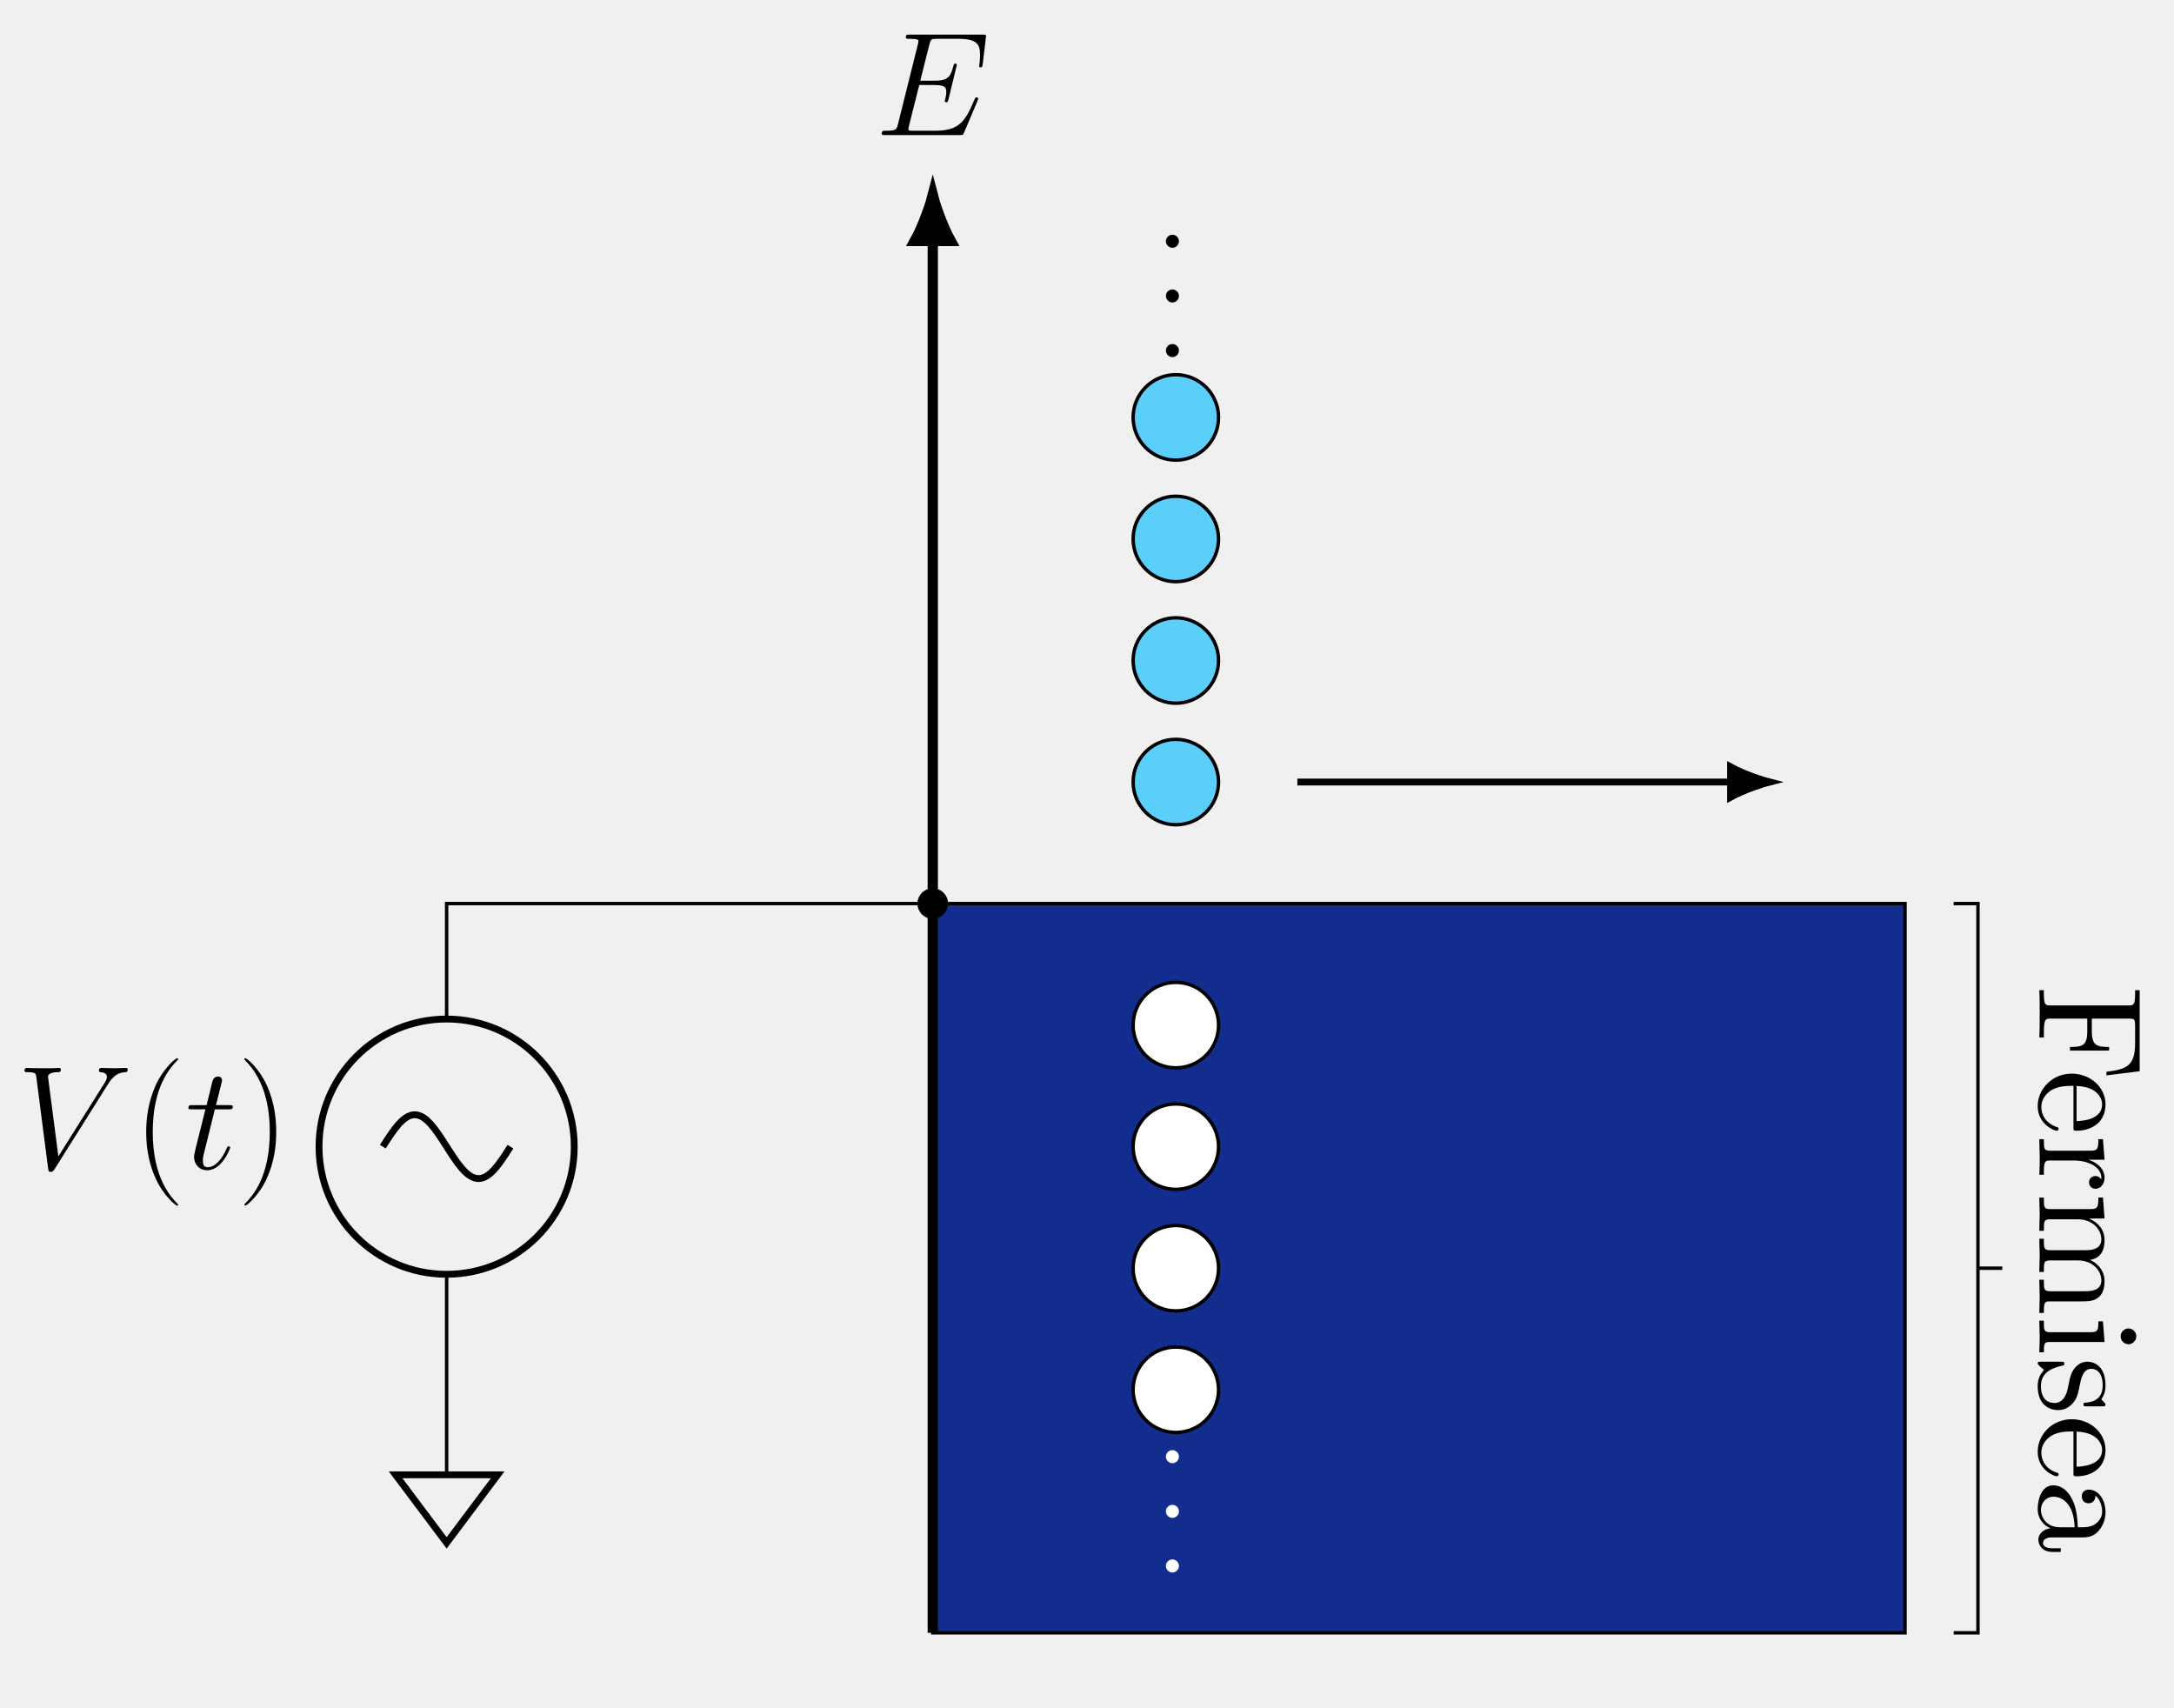
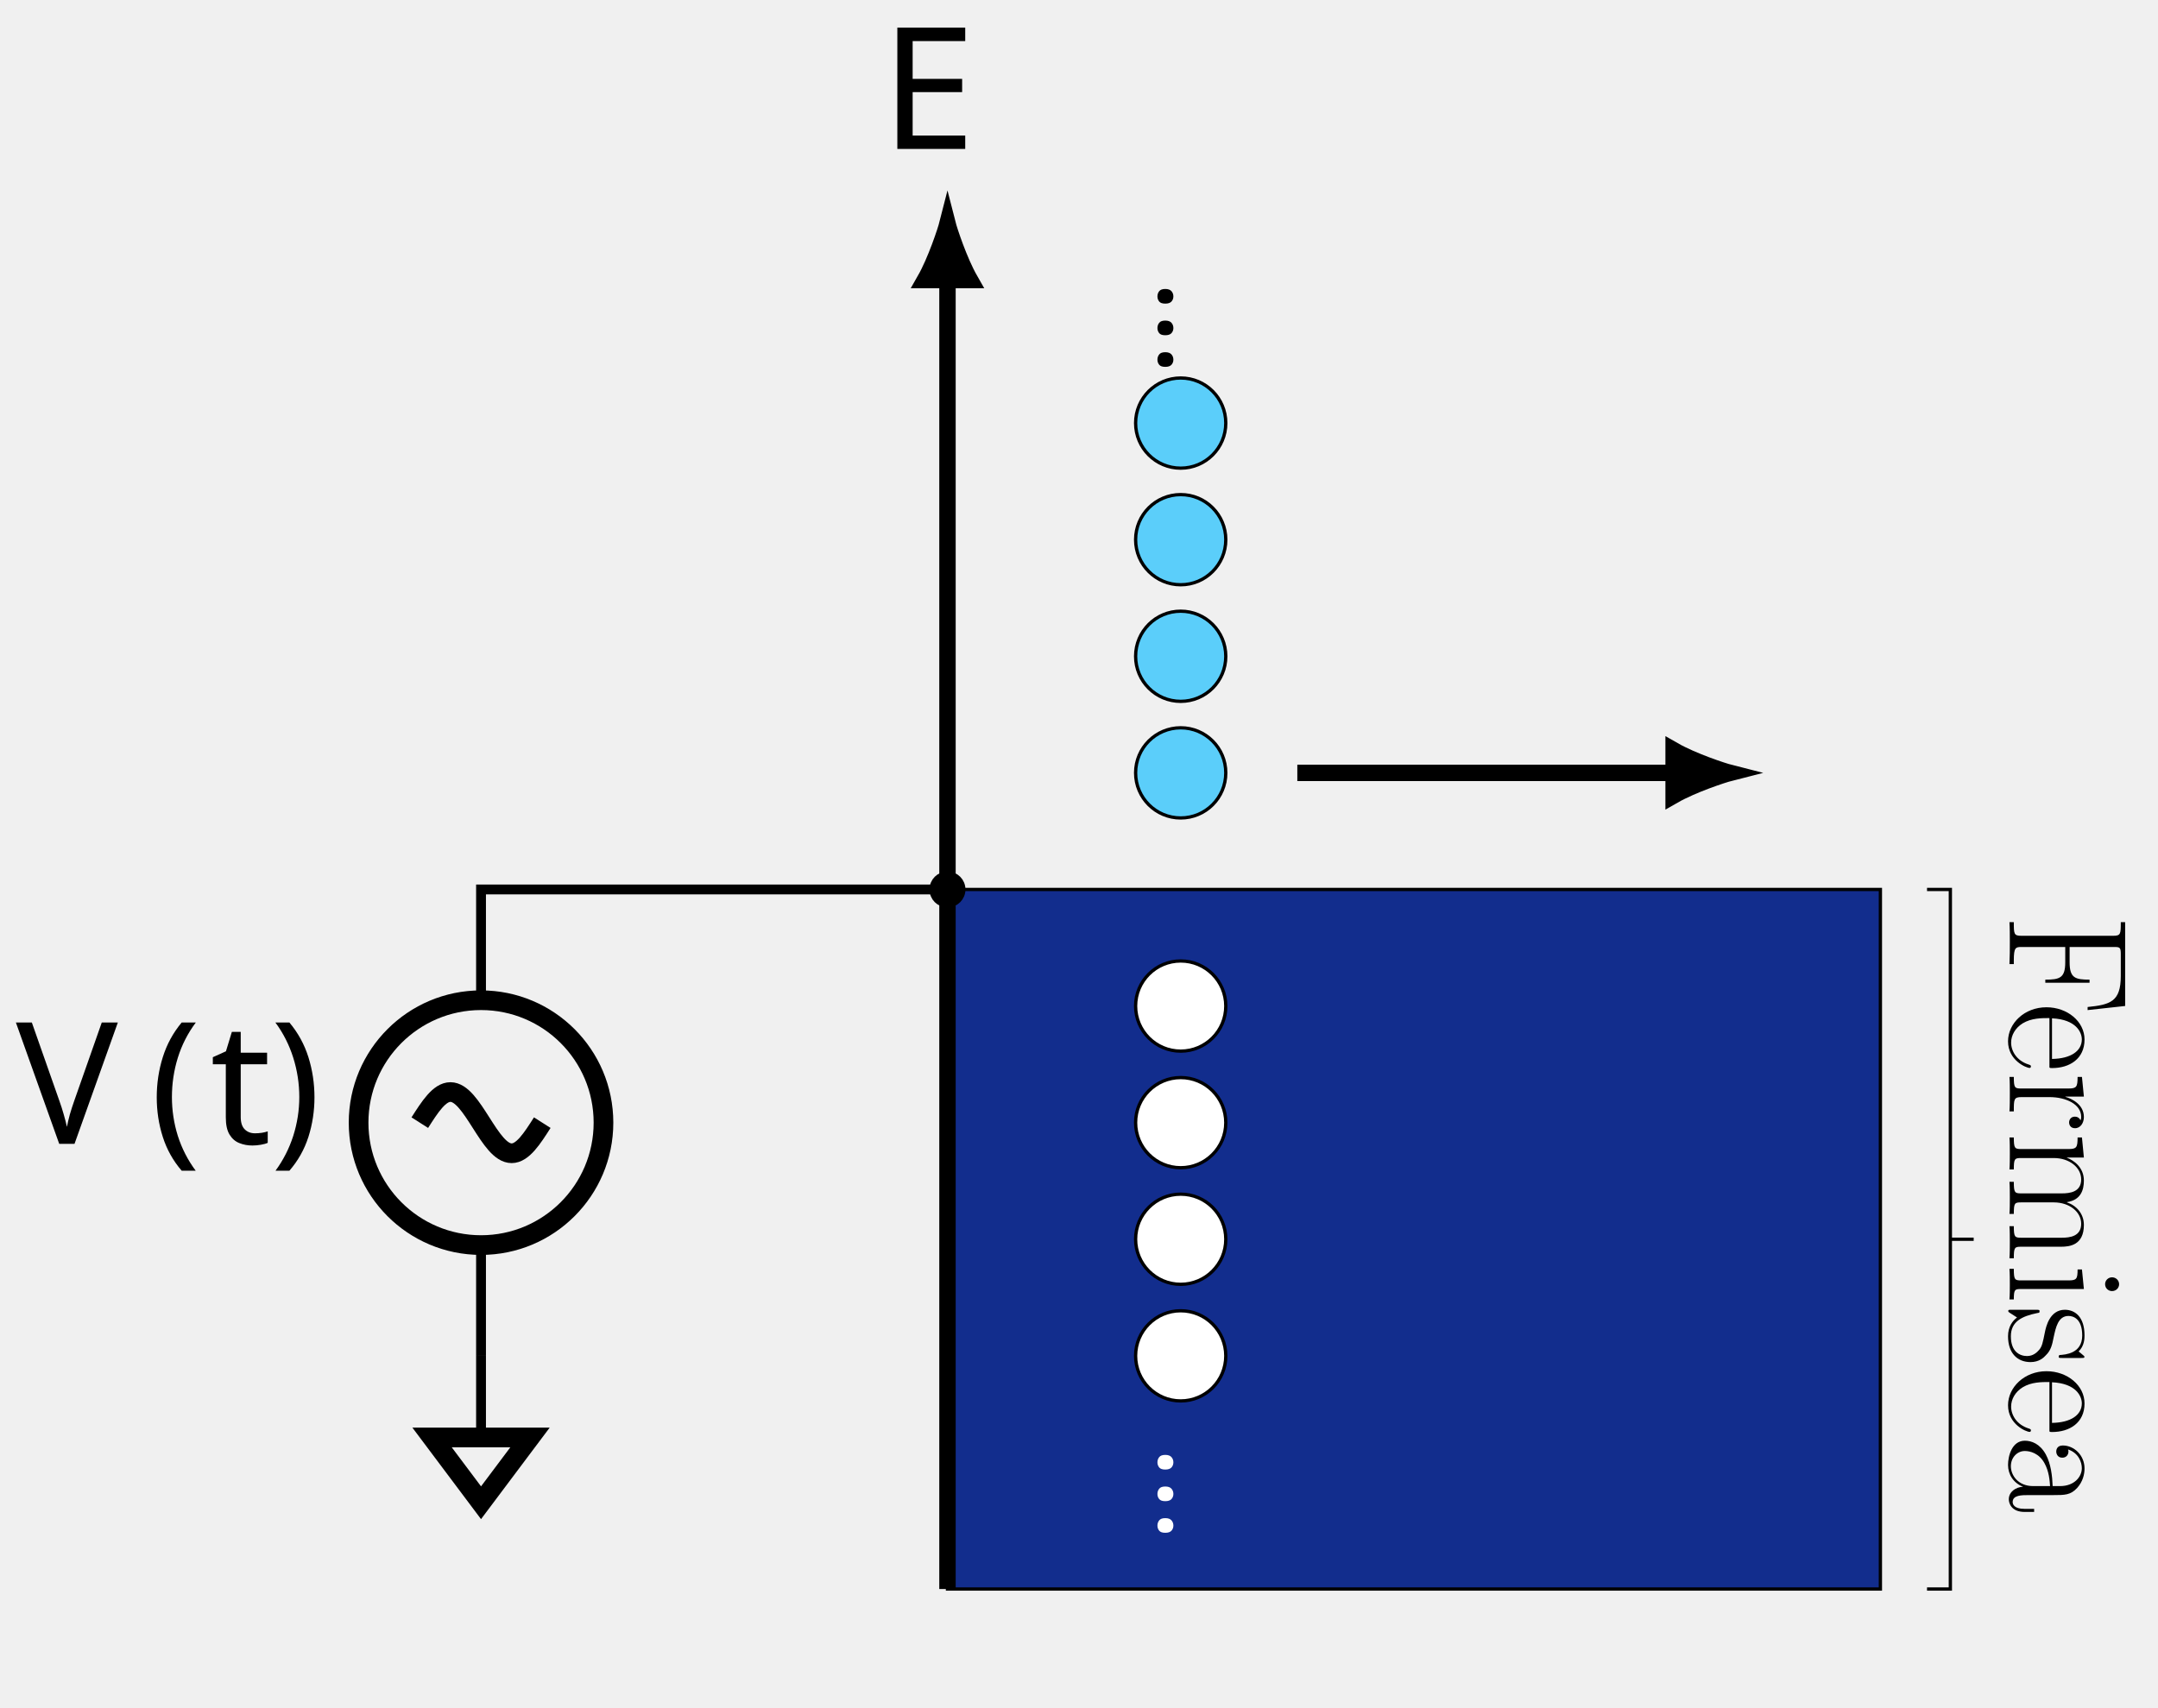
- <svg xmlns="http://www.w3.org/2000/svg" version="1.1" id="svg1" width="338.047" height="265.484" viewBox="0 0 338.047 265.484">
-   <defs id="defs1" />
-   <g id="g1">
-     <path id="path1" d="M 0,0 V -85.04 H 113.387 V 0 Z" style="fill:#122d8d;fill-opacity:1;fill-rule:nonzero;stroke:#000000;stroke-width:0.399;stroke-linecap:butt;stroke-linejoin:miter;stroke-miterlimit:10;stroke-dasharray:none;stroke-opacity:1" transform="matrix(1.333333,0,0,-1.333333,145.0413,140.4933)" />
-     <path id="path2" d="M 0,-85.04 V 77.269" style="fill:none;stroke:#000000;stroke-width:1.196;stroke-linecap:butt;stroke-linejoin:miter;stroke-miterlimit:10;stroke-dasharray:none;stroke-opacity:1" transform="matrix(1.333333,0,0,-1.333333,145.0413,140.4933)" />
-     <path id="path3" d="M 5.306,0 C 4.655,0.163 1.79,1.09 0,2.098 V -2.098 C 1.79,-1.09 4.655,-0.163 5.306,0 Z" style="fill:#000000;fill-opacity:1;fill-rule:nonzero;stroke:#000000;stroke-width:1.196;stroke-linecap:butt;stroke-linejoin:miter;stroke-miterlimit:10;stroke-dasharray:none;stroke-opacity:1" transform="matrix(0,-1.333333,-1.333333,0,145.0413,37.46737)" />
-     <path id="path4" d="m 11.966,-3.995 c 0.012,-0.047 0.07,-0.164 0.07,-0.234 0,-0.094 -0.07,-0.176 -0.176,-0.176 -0.07,0 -0.105,0.012 -0.152,0.07 -0.035,0.012 -0.035,0.047 -0.188,0.398 -1.02,2.402 -1.758,3.434 -4.512,3.434 H 4.489 c -0.234,0 -0.27,0 -0.375,-0.012 -0.188,-0.023 -0.211,-0.047 -0.211,-0.188 0,-0.129 0.035,-0.223 0.07,-0.387 L 5.169,-5.835 h 1.699 c 1.348,0 1.453,0.293 1.453,0.809 0,0.176 0,0.328 -0.129,0.844 -0.035,0.07 -0.047,0.141 -0.047,0.188 0,0.117 0.082,0.176 0.188,0.176 0.152,0 0.176,-0.117 0.246,-0.363 l 0.973,-3.996 c 0,-0.082 -0.07,-0.164 -0.164,-0.164 -0.164,0 -0.176,0.059 -0.246,0.305 -0.34,1.324 -0.691,1.699 -2.215,1.699 h -1.641 l 1.066,-4.23 c 0.152,-0.598 0.188,-0.656 0.891,-0.656 h 2.473 c 2.109,0 2.543,0.574 2.543,1.875 0,0.023 0,0.504 -0.07,1.066 -0.012,0.07 -0.035,0.176 -0.035,0.211 0,0.141 0.082,0.188 0.188,0.188 0.129,0 0.188,-0.07 0.223,-0.375 l 0.363,-3.012 c 0,-0.059 0.035,-0.223 0.035,-0.258 0,-0.188 -0.152,-0.188 -0.469,-0.188 H 4.103 c -0.328,0 -0.504,0 -0.504,0.305 0,0.188 0.117,0.188 0.41,0.188 1.066,0 1.066,0.117 1.066,0.316 0,0.082 -0.012,0.152 -0.07,0.34 l -2.32,9.293 c -0.152,0.609 -0.188,0.773 -1.395,0.773 -0.328,0 -0.492,0 -0.492,0.316 0,0.188 0.094,0.188 0.445,0.188 h 8.637 c 0.387,0 0.398,-0.012 0.516,-0.293 z m 0,0" style="fill:#000000;fill-opacity:1;fill-rule:nonzero;stroke:none" aria-label="E" transform="matrix(1.333333,0,0,1.333333,136.0493,20.99867)" />
-     <path id="path5" d="m 0,0 h -28.347 m 0,0 h -28.347 v -13.465 m 0,-29.764 v -13.465" style="fill:none;stroke:#000000;stroke-width:0.399;stroke-linecap:butt;stroke-linejoin:miter;stroke-miterlimit:10;stroke-dasharray:none;stroke-opacity:1" transform="matrix(1.333333,0,0,-1.333333,145.0413,140.4933)" />
-     <path id="path6" d="M 1.587,0 C 1.587,0.877 0.877,1.587 0,1.587 -0.877,1.587 -1.587,0.877 -1.587,0 c 0,-0.877 0.711,-1.587 1.587,-1.587 0.877,0 1.587,0.711 1.587,1.587 z" style="fill:#000000;fill-opacity:1;fill-rule:nonzero;stroke:#000000;stroke-width:0.399;stroke-linecap:butt;stroke-linejoin:miter;stroke-miterlimit:10;stroke-dasharray:none;stroke-opacity:1" transform="matrix(1.333333,0,0,-1.333333,145.0413,140.4933)" />
-     <path id="path7" d="m -41.811,-28.347 c 0,8.219 -6.663,14.882 -14.882,14.882 -8.219,0 -14.882,-6.663 -14.882,-14.882 0,-8.219 6.663,-14.882 14.882,-14.882 8.219,0 14.882,6.663 14.882,14.882 z" style="fill:none;stroke:#000000;stroke-width:0.797;stroke-linecap:butt;stroke-linejoin:miter;stroke-miterlimit:10;stroke-dasharray:none;stroke-opacity:1" transform="matrix(1.333333,0,0,-1.333333,145.0413,140.4933)" />
-     <path id="path8" d="m -64.135,-28.347 c 1.213,1.905 2.374,3.721 3.721,3.721 1.347,0 2.508,-1.816 3.721,-3.721 1.213,-1.905 2.374,-3.721 3.721,-3.721 1.347,0 2.508,1.816 3.721,3.721" style="fill:none;stroke:#000000;stroke-width:0.797;stroke-linecap:butt;stroke-linejoin:miter;stroke-miterlimit:10;stroke-dasharray:none;stroke-opacity:1" transform="matrix(1.333333,0,0,-1.333333,145.0413,140.4933)" />
-     <path id="path9" d="m 10.651,-9.845 c 0.586,-0.938 1.125,-1.348 2.004,-1.418 0.164,-0.012 0.305,-0.012 0.305,-0.328 0,-0.07 -0.035,-0.164 -0.188,-0.164 -0.305,0 -1.055,0.035 -1.359,0.035 -0.504,0 -1.02,-0.035 -1.5,-0.035 -0.141,0 -0.305,0 -0.305,0.328 0,0.152 0.152,0.164 0.223,0.164 0.633,0.059 0.703,0.363 0.703,0.574 0,0.258 -0.246,0.656 -0.258,0.668 L 4.874,-1.442 3.667,-10.724 c 0,-0.504 0.891,-0.539 1.078,-0.539 0.258,0 0.422,0 0.422,-0.328 0,-0.164 -0.188,-0.164 -0.246,-0.164 -0.293,0 -0.633,0.035 -0.926,0.035 H 3.034 c -1.266,0 -1.781,-0.035 -1.793,-0.035 -0.105,0 -0.316,0 -0.316,0.305 0,0.188 0.129,0.188 0.398,0.188 0.879,0 0.926,0.152 0.984,0.586 l 1.371,10.629 c 0.059,0.352 0.059,0.41 0.293,0.41 0.211,0 0.293,-0.059 0.469,-0.328 z m 0,0" style="fill:#000000;fill-opacity:1;fill-rule:nonzero;stroke:none" aria-label="V" transform="matrix(1.333333,0,0,1.333333,2.576,181.724)" />
-     <path id="path10" d="m 5.272,4.194 c 0,-0.012 0,-0.047 -0.059,-0.094 C 4.429,3.292 2.308,1.089 2.308,-4.29 c 0,-5.367 2.086,-7.559 2.93,-8.414 0,-0.023 0.035,-0.059 0.035,-0.105 0,-0.047 -0.059,-0.082 -0.129,-0.082 -0.188,0 -1.652,1.266 -2.496,3.164 -0.855,1.91 -1.102,3.773 -1.102,5.426 0,1.242 0.117,3.34 1.16,5.555 0.82,1.793 2.238,3.047 2.438,3.047 0.094,0 0.129,-0.035 0.129,-0.105 z m 0,0" style="fill:#000000;fill-opacity:1;fill-rule:nonzero;stroke:none" aria-label="(" transform="matrix(1.333333,0,0,1.333333,20.67333,181.724)" />
-     <path id="path11" d="m 3.456,-6.927 h 1.582 c 0.328,0 0.504,0 0.504,-0.305 0,-0.188 -0.105,-0.188 -0.445,-0.188 H 3.585 l 0.633,-2.52 c 0.07,-0.234 0.07,-0.27 0.07,-0.387 0,-0.281 -0.223,-0.434 -0.445,-0.434 -0.141,0 -0.539,0.047 -0.68,0.598 L 2.495,-7.419 H 0.877 c -0.34,0 -0.504,0 -0.504,0.328 0,0.164 0.129,0.164 0.457,0.164 H 2.354 l -1.137,4.547 c -0.129,0.609 -0.188,0.773 -0.188,0.996 0,0.82 0.574,1.559 1.535,1.559 1.734,0 2.672,-2.52 2.672,-2.637 0,-0.105 -0.07,-0.152 -0.176,-0.152 -0.035,0 -0.105,0 -0.141,0.07 -0.012,0.012 -0.035,0.035 -0.152,0.305 -0.363,0.855 -1.16,2.063 -2.156,2.063 -0.516,0 -0.551,-0.422 -0.551,-0.809 0,-0.012 0,-0.34 0.059,-0.551 z m 0,0" style="fill:#000000;fill-opacity:1;fill-rule:nonzero;stroke:none" aria-label="t" transform="matrix(1.333333,0,0,1.333333,28.80267,181.724)" />
-     <path id="path12" d="m 4.523,-4.29 c 0,-1.242 -0.117,-3.34 -1.148,-5.555 -0.832,-1.793 -2.238,-3.047 -2.449,-3.047 -0.047,0 -0.117,0.012 -0.117,0.105 0,0.023 0.023,0.047 0.035,0.082 0.82,0.855 2.93,3.047 2.93,8.402 0,5.367 -2.086,7.559 -2.93,8.414 -0.012,0.035 -0.035,0.047 -0.035,0.082 0,0.094 0.07,0.105 0.117,0.105 0.187,0 1.652,-1.266 2.496,-3.164 0.867,-1.91 1.102,-3.773 1.102,-5.426 z m 0,0" style="fill:#000000;fill-opacity:1;fill-rule:nonzero;stroke:none" aria-label=")" transform="matrix(1.333333,0,0,1.333333,36.91867,181.724)" />
-     <path id="path13" d="m -56.694,-56.694 v -9.921" style="fill:none;stroke:#000000;stroke-width:0.399;stroke-linecap:butt;stroke-linejoin:miter;stroke-miterlimit:10;stroke-dasharray:none;stroke-opacity:1" transform="matrix(1.333333,0,0,-1.333333,145.0413,140.4933)" />
-     <path id="path14" d="m -62.646,-66.615 h 11.906 l -5.953,-7.937 z" style="fill:none;stroke:#000000;stroke-width:0.797;stroke-linecap:butt;stroke-linejoin:miter;stroke-miterlimit:10;stroke-dasharray:none;stroke-opacity:1" transform="matrix(1.333333,0,0,-1.333333,145.0413,140.4933)" />
-     <path id="path15" d="M 42.52,14.173 H 93.037" style="fill:none;stroke:#000000;stroke-width:0.797;stroke-linecap:butt;stroke-linejoin:miter;stroke-miterlimit:10;stroke-dasharray:none;stroke-opacity:1" transform="matrix(1.333333,0,0,-1.333333,145.0413,140.4933)" />
-     <path id="path16" d="M 4.534,0 C 3.977,0.138 1.53,0.92 0,1.772 V -1.772 C 1.53,-0.92 3.977,-0.138 4.534,0 Z" style="fill:#000000;fill-opacity:1;fill-rule:nonzero;stroke:#000000;stroke-width:0.797;stroke-linecap:butt;stroke-linejoin:miter;stroke-miterlimit:10;stroke-dasharray:none;stroke-opacity:1" transform="matrix(1.333333,0,0,-1.333333,269.0905,121.5955)" />
-     <path id="path17" d="m 33.328,14.173 c 0,2.751 -2.23,4.981 -4.981,4.981 -2.751,0 -4.981,-2.23 -4.981,-4.981 0,-2.751 2.23,-4.981 4.981,-4.981 2.751,0 4.981,2.23 4.981,4.981 z" style="fill:#5bcefa;fill-opacity:1;fill-rule:nonzero;stroke:#000000;stroke-width:0.399;stroke-linecap:butt;stroke-linejoin:miter;stroke-miterlimit:10;stroke-dasharray:none;stroke-opacity:1" transform="matrix(1.333333,0,0,-1.333333,145.0413,140.4933)" />
-     <path id="path18" d="m 33.328,28.347 c 0,2.751 -2.23,4.981 -4.981,4.981 -2.751,0 -4.981,-2.23 -4.981,-4.981 0,-2.751 2.23,-4.981 4.981,-4.981 2.751,0 4.981,2.23 4.981,4.981 z" style="fill:#5bcefa;fill-opacity:1;fill-rule:nonzero;stroke:#000000;stroke-width:0.399;stroke-linecap:butt;stroke-linejoin:miter;stroke-miterlimit:10;stroke-dasharray:none;stroke-opacity:1" transform="matrix(1.333333,0,0,-1.333333,145.0413,140.4933)" />
-     <path id="path19" d="m 33.328,42.52 c 0,2.751 -2.23,4.981 -4.981,4.981 -2.751,0 -4.981,-2.23 -4.981,-4.981 0,-2.751 2.23,-4.981 4.981,-4.981 2.751,0 4.981,2.23 4.981,4.981 z" style="fill:#5bcefa;fill-opacity:1;fill-rule:nonzero;stroke:#000000;stroke-width:0.399;stroke-linecap:butt;stroke-linejoin:miter;stroke-miterlimit:10;stroke-dasharray:none;stroke-opacity:1" transform="matrix(1.333333,0,0,-1.333333,145.0413,140.4933)" />
-     <path id="path20" d="m 33.328,56.694 c 0,2.751 -2.23,4.981 -4.981,4.981 -2.751,0 -4.981,-2.23 -4.981,-4.981 0,-2.751 2.23,-4.981 4.981,-4.981 2.751,0 4.981,2.23 4.981,4.981 z" style="fill:#5bcefa;fill-opacity:1;fill-rule:nonzero;stroke:#000000;stroke-width:0.399;stroke-linecap:butt;stroke-linejoin:miter;stroke-miterlimit:10;stroke-dasharray:none;stroke-opacity:1" transform="matrix(1.333333,0,0,-1.333333,145.0413,140.4933)" />
-     <path id="path21" d="m 2.754,-3.586 c 0,-0.41 -0.34,-0.762 -0.762,-0.762 -0.41,0 -0.762,0.352 -0.762,0.762 0,0.41 0.352,0.762 0.762,0.762 0.422,0 0.762,-0.352 0.762,-0.762 z m 6.366,0 c 0,-0.41 -0.34,-0.762 -0.762,-0.762 -0.41,0 -0.762,0.352 -0.762,0.762 0,0.41 0.352,0.762 0.762,0.762 0.422,0 0.762,-0.352 0.762,-0.762 z m 6.381,0 c 0,-0.41 -0.34,-0.762 -0.762,-0.762 -0.41,0 -0.762,0.352 -0.762,0.762 0,0.41 0.352,0.762 0.762,0.762 0.422,0 0.762,-0.352 0.762,-0.762 z m 0,0" style="fill:#000000;fill-opacity:1;fill-rule:nonzero;stroke:none" aria-label="···" transform="matrix(0,-1.333333,1.333333,0,187.0867,57.164)" />
-     <path id="path22" d="m 33.328,-14.173 c 0,2.751 -2.23,4.981 -4.981,4.981 -2.751,0 -4.981,-2.23 -4.981,-4.981 0,-2.751 2.23,-4.981 4.981,-4.981 2.751,0 4.981,2.23 4.981,4.981 z" style="fill:#ffffff;fill-opacity:1;fill-rule:nonzero;stroke:#000000;stroke-width:0.399;stroke-linecap:butt;stroke-linejoin:miter;stroke-miterlimit:10;stroke-dasharray:none;stroke-opacity:1" transform="matrix(1.333333,0,0,-1.333333,145.0413,140.4933)" />
-     <path id="path23" d="m 33.328,-28.347 c 0,2.751 -2.23,4.981 -4.981,4.981 -2.751,0 -4.981,-2.23 -4.981,-4.981 0,-2.751 2.23,-4.981 4.981,-4.981 2.751,0 4.981,2.23 4.981,4.981 z" style="fill:#ffffff;fill-opacity:1;fill-rule:nonzero;stroke:#000000;stroke-width:0.399;stroke-linecap:butt;stroke-linejoin:miter;stroke-miterlimit:10;stroke-dasharray:none;stroke-opacity:1" transform="matrix(1.333333,0,0,-1.333333,145.0413,140.4933)" />
-     <path id="path24" d="m 33.328,-42.52 c 0,2.751 -2.23,4.981 -4.981,4.981 -2.751,0 -4.981,-2.23 -4.981,-4.981 0,-2.751 2.23,-4.981 4.981,-4.981 2.751,0 4.981,2.23 4.981,4.981 z" style="fill:#ffffff;fill-opacity:1;fill-rule:nonzero;stroke:#000000;stroke-width:0.399;stroke-linecap:butt;stroke-linejoin:miter;stroke-miterlimit:10;stroke-dasharray:none;stroke-opacity:1" transform="matrix(1.333333,0,0,-1.333333,145.0413,140.4933)" />
-     <path id="path25" d="m 33.328,-56.694 c 0,2.751 -2.23,4.981 -4.981,4.981 -2.751,0 -4.981,-2.23 -4.981,-4.981 0,-2.751 2.23,-4.981 4.981,-4.981 2.751,0 4.981,2.23 4.981,4.981 z" style="fill:#ffffff;fill-opacity:1;fill-rule:nonzero;stroke:#000000;stroke-width:0.399;stroke-linecap:butt;stroke-linejoin:miter;stroke-miterlimit:10;stroke-dasharray:none;stroke-opacity:1" transform="matrix(1.333333,0,0,-1.333333,145.0413,140.4933)" />
-     <path id="path26" d="m 2.753,-3.586 c 0,-0.41 -0.34,-0.762 -0.762,-0.762 -0.41,0 -0.762,0.352 -0.762,0.762 0,0.41 0.352,0.762 0.762,0.762 0.422,0 0.762,-0.352 0.762,-0.762 z m 6.366,0 c 0,-0.41 -0.34,-0.762 -0.762,-0.762 -0.41,0 -0.762,0.352 -0.762,0.762 0,0.41 0.352,0.762 0.762,0.762 0.422,0 0.762,-0.352 0.762,-0.762 z m 6.381,0 c 0,-0.41 -0.34,-0.762 -0.762,-0.762 -0.41,0 -0.762,0.352 -0.762,0.762 0,0.41 0.352,0.762 0.762,0.762 0.422,0 0.762,-0.352 0.762,-0.762 z m 0,0" style="fill:#ffffff;fill-opacity:1;fill-rule:nonzero;stroke:none" aria-label="···" transform="matrix(0,-1.333333,1.333333,0,187.0867,246.14)" />
-     <path id="path27" d="m 119.056,-85.04 h 2.835 V 0 h -2.835" style="fill:none;stroke:#000000;stroke-width:0.399;stroke-linecap:butt;stroke-linejoin:miter;stroke-miterlimit:10;stroke-dasharray:none;stroke-opacity:1" transform="matrix(1.333333,0,0,-1.333333,145.0413,140.4933)" />
-     <path id="path28" d="m 121.891,-42.52 h 2.835" style="fill:none;stroke:#000000;stroke-width:0.399;stroke-linecap:butt;stroke-linejoin:miter;stroke-miterlimit:10;stroke-dasharray:none;stroke-opacity:1" transform="matrix(1.333333,0,0,-1.333333,145.0413,140.4933)" />
-     <text id="text28" xml:space="preserve" transform="matrix(0,1.333333,-1.333333,0,317.1027,153.2067)">
-       <tspan id="tspan28" style="font-variant:normal;font-weight:normal;font-size:17.215px;font-family:'Latin Modern Roman';writing-mode:lr-tb;fill:#000000;fill-opacity:1;fill-rule:nonzero;stroke:none" x="0" dx="0 -1.343 0 0 0 5.199" y="0">Fermisea</tspan>
-     </text>
-     <path id="path29" d="m 113.387,-85.04 v -8.504" style="fill:none;stroke:#000000;stroke-width:0.399;stroke-linecap:butt;stroke-linejoin:miter;stroke-miterlimit:10;stroke-dasharray:none;stroke-opacity:0" transform="matrix(1.333333,0,0,-1.333333,145.0413,140.4933)" />
+ <svg xmlns="http://www.w3.org/2000/svg" version="1.1" id="svg2" xml:space="preserve" width="349.717" height="276.715" viewBox="0 0 349.717 276.715">
+   <defs id="defs6" />
+   <g id="g8" transform="matrix(1.333333,0,0,-1.333333,0,276.7147)">
+     <g id="g10" transform="translate(115.159,99.412)">
+       <g id="g12">
+         <g id="g14">
+           <g id="g16">
+             <path d="M 0,0 V -85.04 H 113.387 V 0 Z" style="fill:#122d8d;fill-opacity:1;fill-rule:nonzero;stroke:#000000;stroke-width:0.399;stroke-linecap:butt;stroke-linejoin:miter;stroke-miterlimit:10;stroke-dasharray:none;stroke-opacity:1" id="path18" />
+           </g>
+           <g id="g20">
+             <path d="M 0,-85.04 V 74.081" style="fill:none;stroke:#000000;stroke-width:1.993;stroke-linecap:butt;stroke-linejoin:miter;stroke-miterlimit:10;stroke-dasharray:none;stroke-opacity:1" id="path22" />
+             <g id="g24" transform="rotate(90,-37.04069,37.04069)">
+               <g id="g26">
+                 <path d="M 6.851,0 C 6.01,0.214 2.312,1.428 0,2.749 V -2.749 C 2.312,-1.428 6.01,-0.214 6.851,0 Z" style="fill:#000000;fill-opacity:1;fill-rule:nonzero;stroke:#000000;stroke-width:1.993;stroke-linecap:butt;stroke-linejoin:miter;stroke-miterlimit:10;stroke-dasharray:none;stroke-opacity:1" id="path28" />
+               </g>
+             </g>
+             <g id="g30">
+               <g id="g32" transform="translate(-8.094,90.02)">
+                 <g id="g34">
+                   <g id="g36" transform="translate(-107.065,-189.432)">
+                     <text transform="matrix(1,0,0,-1,107.065,189.432)" style="font-variant:normal;font-weight:normal;font-size:20.663px;font-family:CMMI12;-inkscape-font-specification:CMMI12;writing-mode:lr-tb;fill:#000000;fill-opacity:1;fill-rule:nonzero;stroke:none" id="text40">
+                       <tspan x="0" y="0" id="tspan38">E</tspan>
+                     </text>
+                     <g id="g42" transform="translate(107.065,189.432)" />
+                   </g>
+                 </g>
+                 <g id="g44" transform="translate(8.094,-90.02)" />
+               </g>
+             </g>
+           </g>
+           <g id="g46">
+             <path d="m 0,0 h -28.347 m 0,0 h -28.347 v -13.465 m 0,-29.764 v -13.465" style="fill:none;stroke:#000000;stroke-width:1.196;stroke-linecap:butt;stroke-linejoin:miter;stroke-miterlimit:10;stroke-dasharray:none;stroke-opacity:1" id="path48" />
+             <g id="g50" />
+             <g id="g52" />
+             <g id="g54">
+               <g id="g56" transform="rotate(180,-14.1735,0)">
+                 <g id="g58" />
+                 <g id="g60" transform="translate(28.347)" />
+               </g>
+             </g>
+             <g id="g62" />
+             <g id="g64" />
+             <g id="g66">
+               <g id="g68">
+                 <g id="g70" />
+               </g>
+               <g id="g72">
+                 <g id="g74">
+                   <path d="M 1.587,0 C 1.587,0.877 0.877,1.587 0,1.587 -0.877,1.587 -1.587,0.877 -1.587,0 c 0,-0.877 0.711,-1.587 1.587,-1.587 0.877,0 1.587,0.711 1.587,1.587 z" style="fill:#000000;fill-opacity:1;fill-rule:nonzero;stroke:#000000;stroke-width:1.196;stroke-linecap:butt;stroke-linejoin:miter;stroke-miterlimit:10;stroke-dasharray:none;stroke-opacity:1" id="path76" />
+                 </g>
+               </g>
+             </g>
+             <g id="g78" />
+             <g id="g80" />
+             <g id="g82">
+               <path d="m -41.811,-28.347 c 0,8.219 -6.663,14.882 -14.882,14.882 -8.219,0 -14.882,-6.663 -14.882,-14.882 0,-8.219 6.663,-14.882 14.882,-14.882 8.219,0 14.882,6.663 14.882,14.882 z" style="fill:none;stroke:#000000;stroke-width:2.391;stroke-linecap:butt;stroke-linejoin:miter;stroke-miterlimit:10;stroke-dasharray:none;stroke-opacity:1" id="path84" />
+               <g id="g86">
+                 <path d="m -64.135,-28.347 c 1.213,1.905 2.374,3.721 3.721,3.721 1.347,0 2.508,-1.816 3.721,-3.721 1.213,-1.905 2.374,-3.721 3.721,-3.721 1.347,0 2.508,1.816 3.721,3.721" style="fill:none;stroke:#000000;stroke-width:2.391;stroke-linecap:butt;stroke-linejoin:miter;stroke-miterlimit:10;stroke-dasharray:none;stroke-opacity:1" id="path88" />
+               </g>
+               <g id="g90" transform="rotate(-90,-42.52,14.173)">
+                 <g id="g92" />
+                 <g id="g94" transform="translate(56.693,28.347)" />
+               </g>
+             </g>
+             <g id="g96" />
+             <g id="g98" />
+             <g id="g100" />
+             <g id="g102">
+               <g id="g104" transform="translate(-113.227,-30.923)">
+                 <g id="g106">
+                   <g id="g108" transform="translate(-1.932,-68.489)">
+                     <text transform="matrix(1,0,0,-1,1.932,68.489)" style="font-variant:normal;font-weight:normal;font-size:20.663px;font-family:CMMI12;-inkscape-font-specification:CMMI12;writing-mode:lr-tb;fill:#000000;fill-opacity:1;fill-rule:nonzero;stroke:none" id="text112">
+                       <tspan x="0" y="0" id="tspan110">V</tspan>
+                     </text>
+                     <text transform="matrix(1,0,0,-1,18.223,68.489)" style="font-variant:normal;font-weight:normal;font-size:20.663px;font-family:CMR17;-inkscape-font-specification:CMR17;writing-mode:lr-tb;fill:#000000;fill-opacity:1;fill-rule:nonzero;stroke:none" id="text116">
+                       <tspan x="0" y="0" id="tspan114">(</tspan>
+                     </text>
+                     <text transform="matrix(1,0,0,-1,25.54,68.489)" style="font-variant:normal;font-weight:normal;font-size:20.663px;font-family:CMMI12;-inkscape-font-specification:CMMI12;writing-mode:lr-tb;fill:#000000;fill-opacity:1;fill-rule:nonzero;stroke:none" id="text120">
+                       <tspan x="0" y="0" id="tspan118">t</tspan>
+                     </text>
+                     <text transform="matrix(1,0,0,-1,32.846,68.489)" style="font-variant:normal;font-weight:normal;font-size:20.663px;font-family:CMR17;-inkscape-font-specification:CMR17;writing-mode:lr-tb;fill:#000000;fill-opacity:1;fill-rule:nonzero;stroke:none" id="text124">
+                       <tspan x="0" y="0" id="tspan122">)</tspan>
+                     </text>
+                     <g id="g126" transform="translate(1.932,68.489)" />
+                   </g>
+                 </g>
+                 <g id="g128" transform="translate(113.227,30.923)" />
+               </g>
+             </g>
+             <g id="g130" />
+             <g id="g132" />
+             <g id="g134" />
+             <g id="g136" />
+             <g id="g138" />
+             <g id="g140" />
+             <g id="g142" />
+             <g id="g144" />
+             <g id="g146" />
+             <g id="g148">
+               <g id="g150" transform="translate(-56.693,-56.693)">
+                 <g id="g152" />
+                 <g id="g154" transform="translate(56.693,56.693)" />
+               </g>
+               <g id="g156">
+                 <g id="g158">
+                   <path d="m -56.694,-56.694 v -9.921" style="fill:none;stroke:#000000;stroke-width:1.196;stroke-linecap:butt;stroke-linejoin:miter;stroke-miterlimit:10;stroke-dasharray:none;stroke-opacity:1" id="path160" />
+                   <path d="m -62.646,-66.615 h 11.906 l -5.953,-7.937 z" style="fill:none;stroke:#000000;stroke-width:2.391;stroke-linecap:butt;stroke-linejoin:miter;stroke-miterlimit:10;stroke-dasharray:none;stroke-opacity:1" id="path162" />
+                 </g>
+               </g>
+             </g>
+           </g>
+           <g id="g164">
+             <path d="M 42.52,14.173 H 88.255" style="fill:none;stroke:#000000;stroke-width:1.993;stroke-linecap:butt;stroke-linejoin:miter;stroke-miterlimit:10;stroke-dasharray:none;stroke-opacity:1" id="path166" />
+             <g id="g168" transform="translate(88.25478,14.17339)">
+               <g id="g170">
+                 <path d="M 6.851,0 C 6.01,0.214 2.312,1.428 0,2.749 V -2.749 C 2.312,-1.428 6.01,-0.214 6.851,0 Z" style="fill:#000000;fill-opacity:1;fill-rule:nonzero;stroke:#000000;stroke-width:1.993;stroke-linecap:butt;stroke-linejoin:miter;stroke-miterlimit:10;stroke-dasharray:none;stroke-opacity:1" id="path172" />
+               </g>
+             </g>
+           </g>
+           <g id="g174">
+             <path d="m 33.826,14.173 c 0,3.026 -2.453,5.48 -5.48,5.48 -3.026,0 -5.48,-2.453 -5.48,-5.48 0,-3.026 2.453,-5.48 5.48,-5.48 3.026,0 5.48,2.453 5.48,5.48 z" style="fill:#5bcefa;fill-opacity:1;fill-rule:nonzero;stroke:#000000;stroke-width:0.399;stroke-linecap:butt;stroke-linejoin:miter;stroke-miterlimit:10;stroke-dasharray:none;stroke-opacity:1" id="path176" />
+           </g>
+           <g id="g178">
+             <path d="m 33.826,28.347 c 0,3.026 -2.453,5.48 -5.48,5.48 -3.026,0 -5.48,-2.453 -5.48,-5.48 0,-3.026 2.453,-5.48 5.48,-5.48 3.026,0 5.48,2.453 5.48,5.48 z" style="fill:#5bcefa;fill-opacity:1;fill-rule:nonzero;stroke:#000000;stroke-width:0.399;stroke-linecap:butt;stroke-linejoin:miter;stroke-miterlimit:10;stroke-dasharray:none;stroke-opacity:1" id="path180" />
+           </g>
+           <g id="g182">
+             <path d="m 33.826,42.52 c 0,3.026 -2.453,5.48 -5.48,5.48 -3.026,0 -5.48,-2.453 -5.48,-5.48 0,-3.026 2.453,-5.48 5.48,-5.48 3.026,0 5.48,2.453 5.48,5.48 z" style="fill:#5bcefa;fill-opacity:1;fill-rule:nonzero;stroke:#000000;stroke-width:0.399;stroke-linecap:butt;stroke-linejoin:miter;stroke-miterlimit:10;stroke-dasharray:none;stroke-opacity:1" id="path184" />
+           </g>
+           <g id="g186">
+             <path d="m 33.826,56.694 c 0,3.026 -2.453,5.48 -5.48,5.48 -3.026,0 -5.48,-2.453 -5.48,-5.48 0,-3.026 2.453,-5.48 5.48,-5.48 3.026,0 5.48,2.453 5.48,5.48 z" style="fill:#5bcefa;fill-opacity:1;fill-rule:nonzero;stroke:#000000;stroke-width:0.399;stroke-linecap:butt;stroke-linejoin:miter;stroke-miterlimit:10;stroke-dasharray:none;stroke-opacity:1" id="path188" />
+           </g>
+           <g id="g190">
+             <g id="g192" transform="rotate(90,-15.4815,47.0155)">
+               <g id="g194">
+                 <g id="g196" transform="translate(-146.693,-161.909)">
+                   <text transform="matrix(1,0,0,-1,146.693,161.909)" style="font-variant:normal;font-weight:normal;font-size:14.346px;font-family:CMSY10;-inkscape-font-specification:CMSY10;writing-mode:lr-tb;fill:#000000;fill-opacity:1;fill-rule:nonzero;stroke:none" id="text200">
+                     <tspan x="0 6.367 12.748" y="0" id="tspan198">···</tspan>
+                   </text>
+                   <g id="g202" transform="translate(146.693,161.909)" />
+                 </g>
+               </g>
+               <g id="g204" transform="translate(-31.534,-62.497)" />
+             </g>
+           </g>
+           <g id="g206">
+             <path d="m 33.826,-14.173 c 0,3.026 -2.453,5.48 -5.48,5.48 -3.026,0 -5.48,-2.453 -5.48,-5.48 0,-3.026 2.453,-5.48 5.48,-5.48 3.026,0 5.48,2.453 5.48,5.48 z" style="fill:#ffffff;fill-opacity:1;fill-rule:nonzero;stroke:#000000;stroke-width:0.399;stroke-linecap:butt;stroke-linejoin:miter;stroke-miterlimit:10;stroke-dasharray:none;stroke-opacity:1" id="path208" />
+           </g>
+           <g id="g210">
+             <path d="m 33.826,-28.347 c 0,3.026 -2.453,5.48 -5.48,5.48 -3.026,0 -5.48,-2.453 -5.48,-5.48 0,-3.026 2.453,-5.48 5.48,-5.48 3.026,0 5.48,2.453 5.48,5.48 z" style="fill:#ffffff;fill-opacity:1;fill-rule:nonzero;stroke:#000000;stroke-width:0.399;stroke-linecap:butt;stroke-linejoin:miter;stroke-miterlimit:10;stroke-dasharray:none;stroke-opacity:1" id="path212" />
+           </g>
+           <g id="g214">
+             <path d="m 33.826,-42.52 c 0,3.026 -2.453,5.48 -5.48,5.48 -3.026,0 -5.48,-2.453 -5.48,-5.48 0,-3.026 2.453,-5.48 5.48,-5.48 3.026,0 5.48,2.453 5.48,5.48 z" style="fill:#ffffff;fill-opacity:1;fill-rule:nonzero;stroke:#000000;stroke-width:0.399;stroke-linecap:butt;stroke-linejoin:miter;stroke-miterlimit:10;stroke-dasharray:none;stroke-opacity:1" id="path216" />
+           </g>
+           <g id="g218">
+             <path d="m 33.826,-56.694 c 0,3.026 -2.453,5.48 -5.48,5.48 -3.026,0 -5.48,-2.453 -5.48,-5.48 0,-3.026 2.453,-5.48 5.48,-5.48 3.026,0 5.48,2.453 5.48,5.48 z" style="fill:#ffffff;fill-opacity:1;fill-rule:nonzero;stroke:#000000;stroke-width:0.399;stroke-linecap:butt;stroke-linejoin:miter;stroke-miterlimit:10;stroke-dasharray:none;stroke-opacity:1" id="path220" />
+           </g>
+           <g id="g222">
+             <g id="g224" />
+             <g id="g226" transform="rotate(90,55.3845,-23.8505)">
+               <g id="g228">
+                 <g id="g230" transform="translate(-146.693,-20.177)">
+                   <text transform="matrix(1,0,0,-1,146.693,20.177)" style="font-variant:normal;font-weight:normal;font-size:14.346px;font-family:CMSY10;-inkscape-font-specification:CMSY10;writing-mode:lr-tb;fill:#ffffff;fill-opacity:1;fill-rule:nonzero;stroke:none" id="text234">
+                     <tspan x="0 6.367 12.748" y="0" id="tspan232">···</tspan>
+                   </text>
+                   <g id="g236" transform="translate(146.693,20.177)" />
+                 </g>
+               </g>
+               <g id="g238" transform="translate(-31.534,79.235)" />
+             </g>
+           </g>
+           <path d="m 119.056,-85.04 h 2.835 V 0 h -2.835" style="fill:none;stroke:#000000;stroke-width:0.399;stroke-linecap:butt;stroke-linejoin:miter;stroke-miterlimit:10;stroke-dasharray:none;stroke-opacity:1" id="path240" />
+           <path d="m 121.891,-42.52 h 2.835" style="fill:none;stroke:#000000;stroke-width:0.399;stroke-linecap:butt;stroke-linejoin:miter;stroke-miterlimit:10;stroke-dasharray:none;stroke-opacity:1" id="path242" />
+           <g id="g244">
+             <g id="g246" transform="rotate(-90,63.072,-66.002)">
+               <g id="g248">
+                 <g id="g250" transform="translate(-244.233,-96.482)">
+                   <text transform="matrix(1,0,0,-1,244.233,96.482)" style="font-variant:normal;font-weight:normal;font-size:20.663px;font-family:LMRoman17;-inkscape-font-specification:LMRoman17-Regular;writing-mode:lr-tb;fill:#000000;fill-opacity:1;fill-rule:nonzero;stroke:none" id="text254">
+                     <tspan x="0 10.827 19.216 26.531 42.482 53.888 61.306 69.695" y="0" id="tspan252">Fermisea</tspan>
+                   </text>
+                   <g id="g256" transform="translate(244.233,96.482)" />
+                 </g>
+               </g>
+               <g id="g258" transform="translate(-129.074,2.93)" />
+             </g>
+           </g>
+           <g id="g260">
+             <path d="m 113.387,-85.04 v -14.173" style="fill:none;stroke:#000000;stroke-width:0.399;stroke-linecap:butt;stroke-linejoin:miter;stroke-miterlimit:10;stroke-dasharray:none;stroke-opacity:0" id="path262" />
+           </g>
+         </g>
+       </g>
+     </g>
  </g>
</svg>
